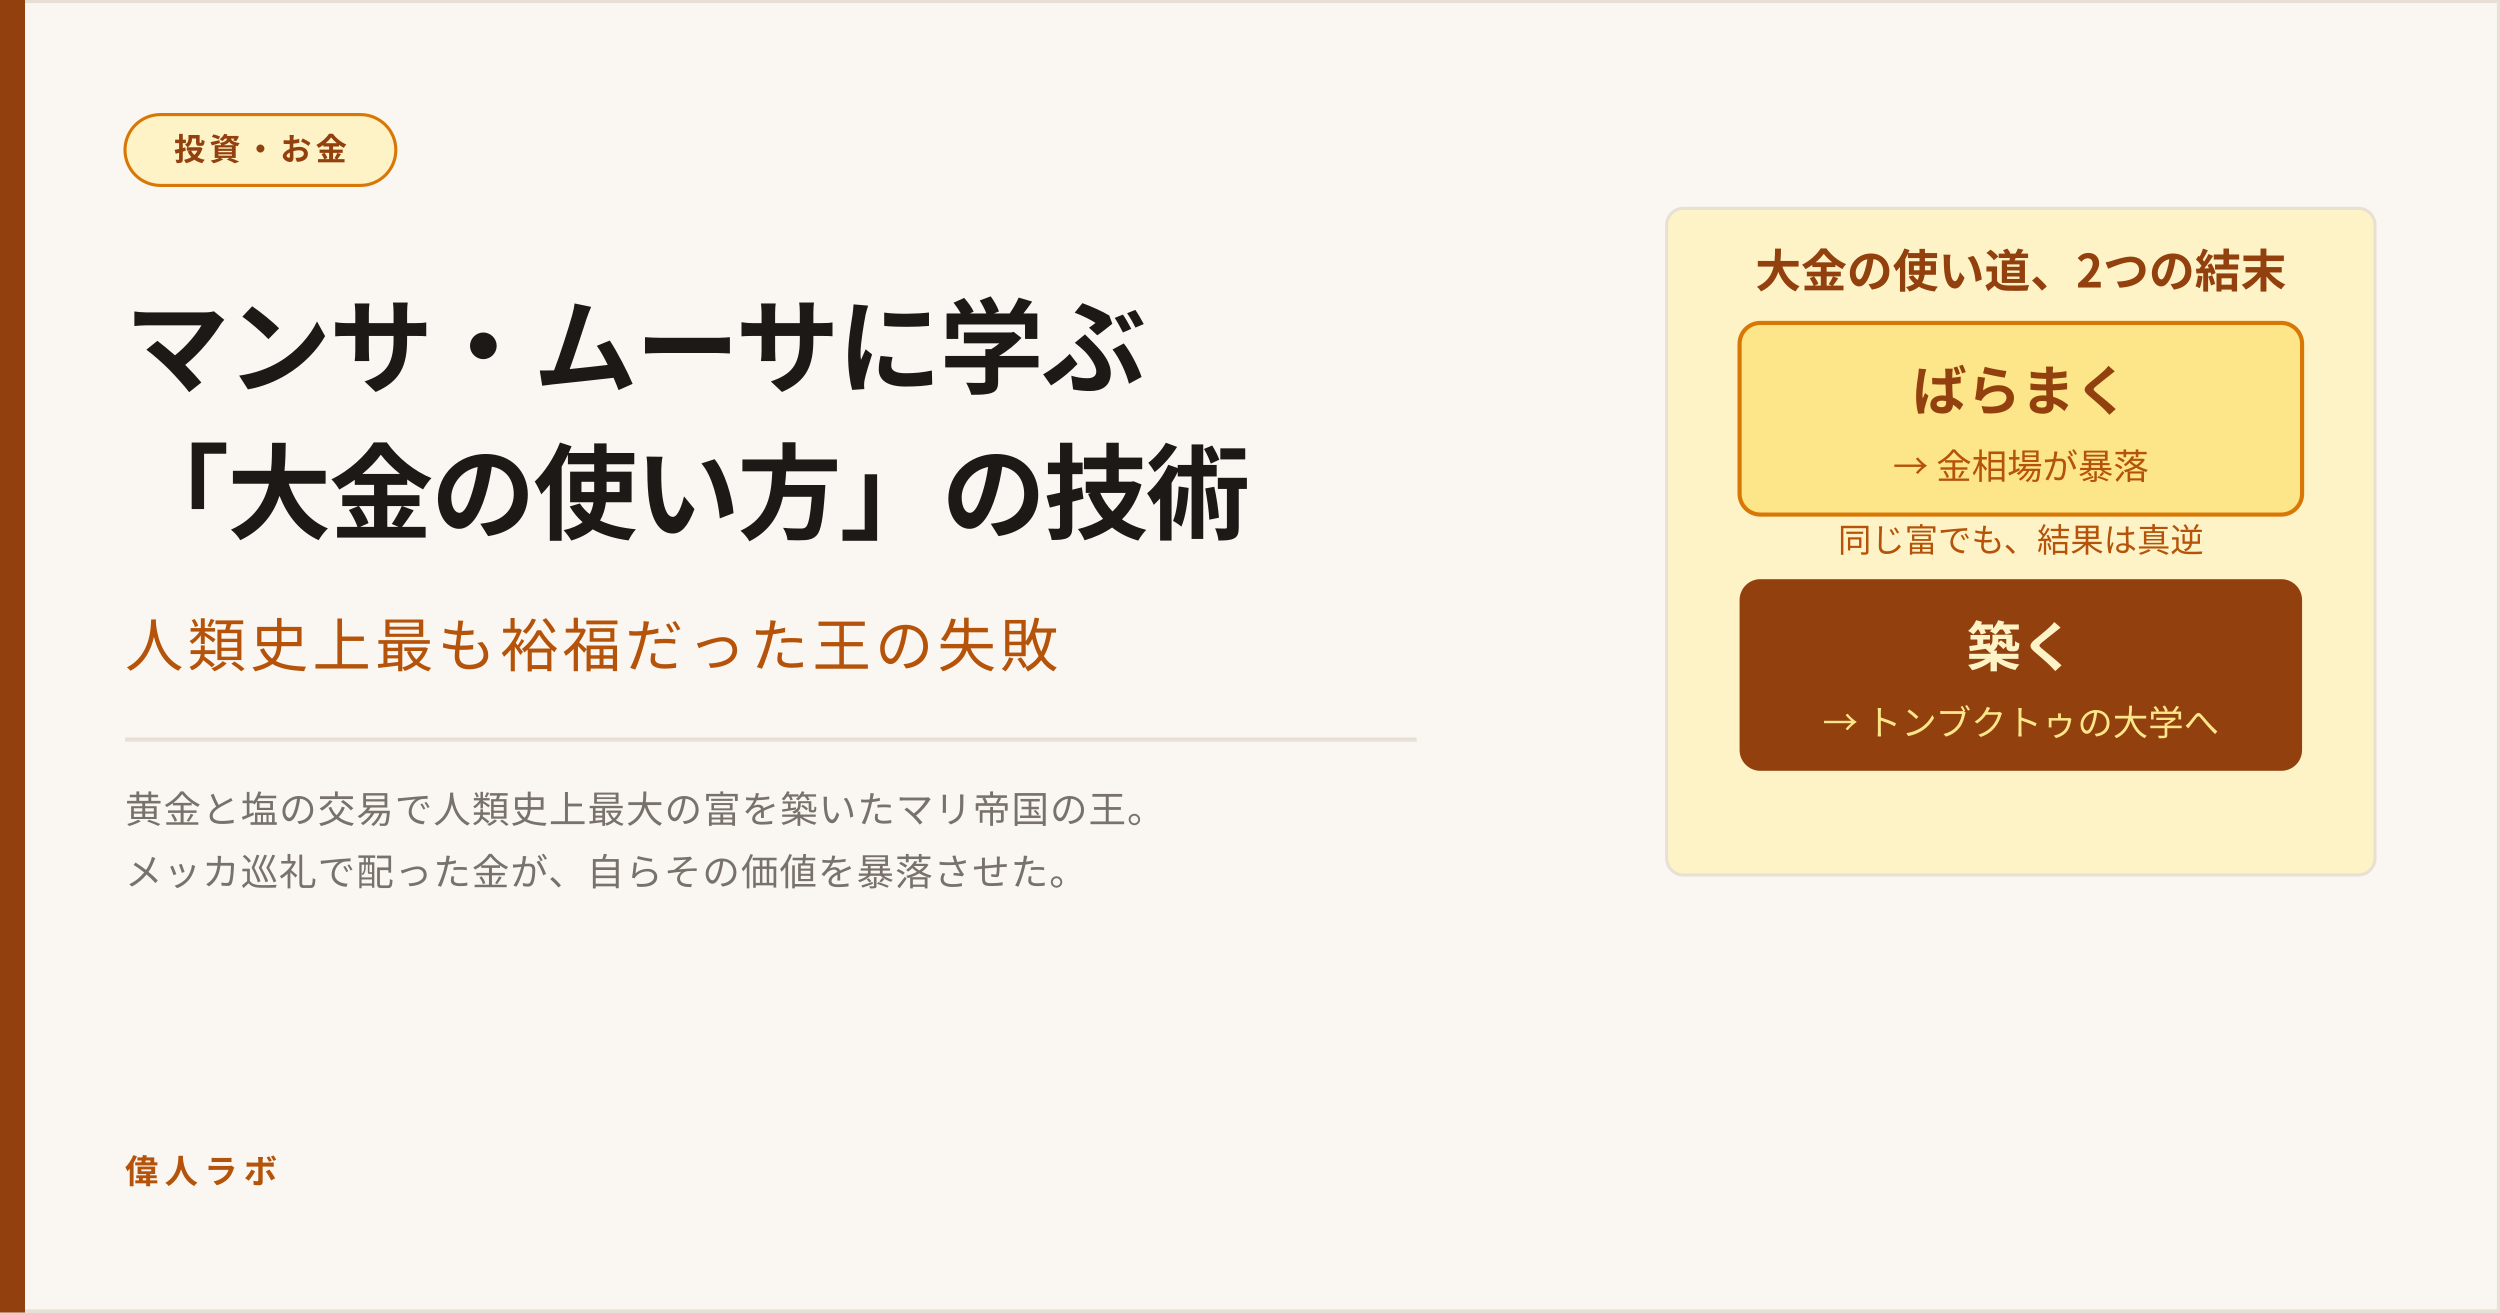
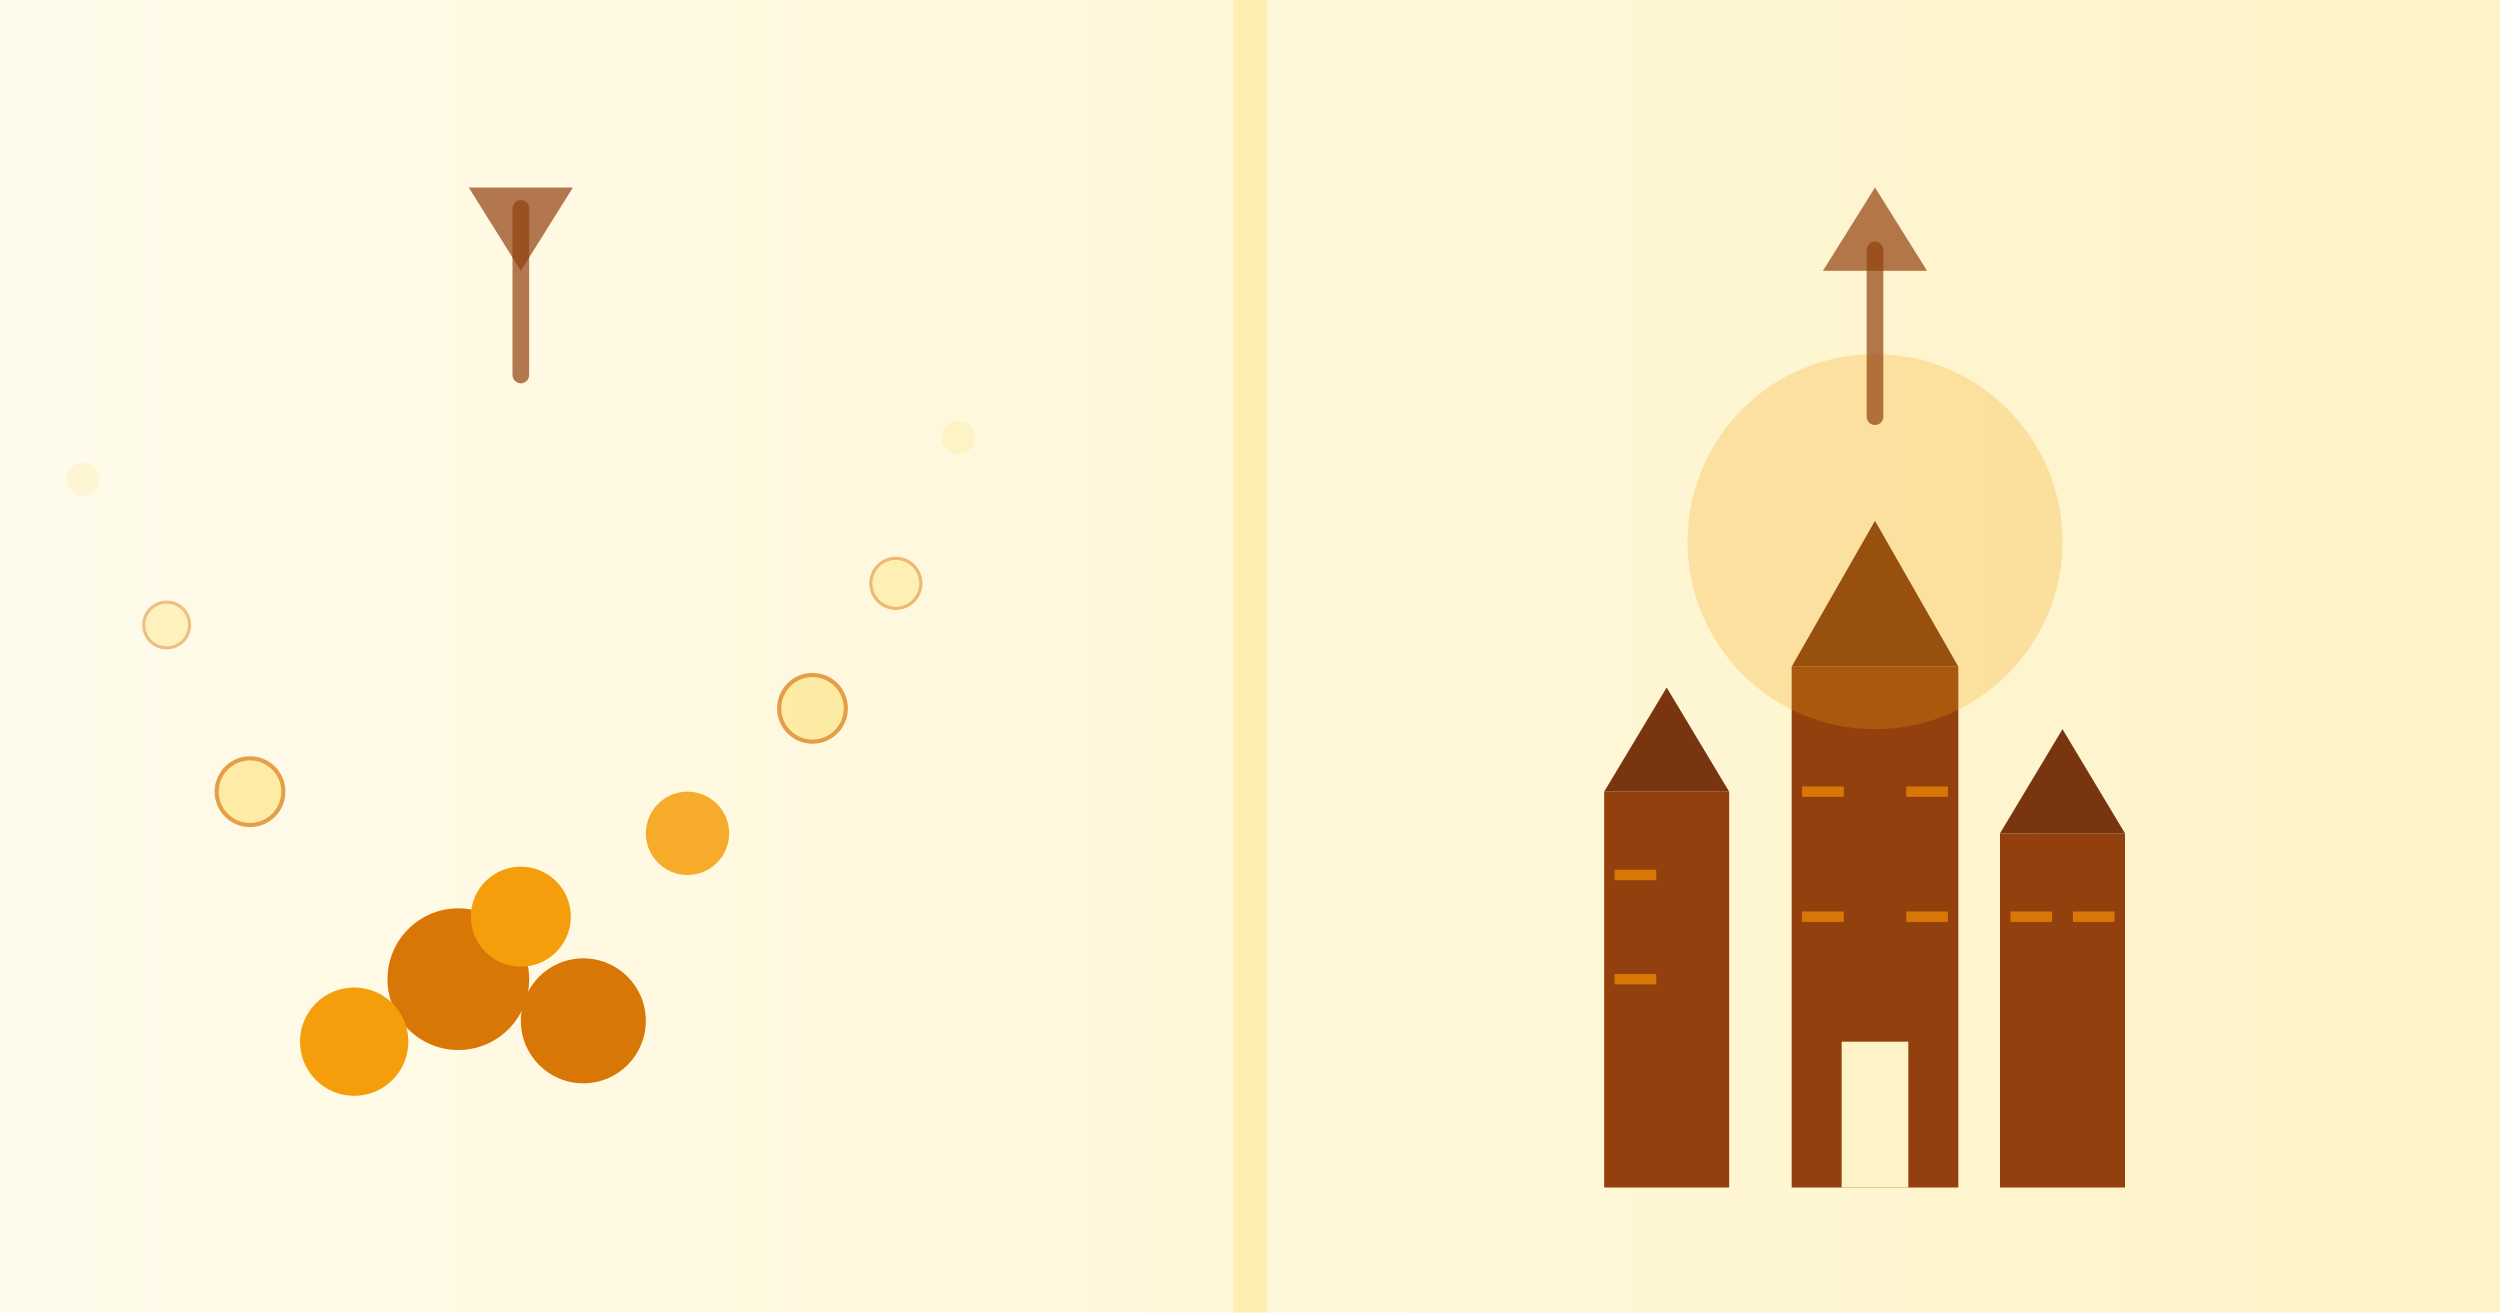
<svg xmlns="http://www.w3.org/2000/svg" width="1200" height="630" viewBox="0 0 1200 630">
-   <rect width="1200" height="630" fill="#faf7f2" />
-   <rect x="0" y="0" width="1200" height="630" fill="none" stroke="#e8e0d4" stroke-width="3" />
-   <rect x="0" y="0" width="12" height="630" fill="#92400e" />
-   <rect x="60" y="55" width="130" height="34" rx="17" fill="#fef3c7" stroke="#d97706" stroke-width="1.5" />
-   <text x="125" y="77" font-family="'Hiragino Sans', 'Noto Sans CJK JP', sans-serif" font-size="15" font-weight="700" fill="#92400e" text-anchor="middle" letter-spacing="2">投資・お金</text>
-   <text x="60" y="185" font-family="'Hiragino Sans', 'Noto Sans CJK JP', sans-serif" font-size="50" font-weight="700" fill="#1c1917" letter-spacing="-1">マンサ・ムーサに学ぶ</text>
-   <text x="60" y="255" font-family="'Hiragino Sans', 'Noto Sans CJK JP', sans-serif" font-size="50" font-weight="700" fill="#1c1917" letter-spacing="-1">「大金の使い方」の技術</text>
-   <text x="60" y="320" font-family="'Hiragino Sans', 'Noto Sans CJK JP', sans-serif" font-size="28" fill="#b45309" letter-spacing="2">人類史上最も裕福だった王の失敗</text>
-   <line x1="60" y1="355" x2="680" y2="355" stroke="#e8e0d4" stroke-width="2" />
-   <text x="60" y="395" font-family="'Hiragino Sans', 'Noto Sans CJK JP', sans-serif" font-size="18" fill="#78716c" letter-spacing="0.5">黄金と塩の交易で人類史上最大の富を築いたマリ帝国の王。</text>
-   <text x="60" y="425" font-family="'Hiragino Sans', 'Noto Sans CJK JP', sans-serif" font-size="18" fill="#78716c" letter-spacing="0.5">メッカ巡礼で配った金が、自らその価値を暴落させた。</text>
-   <text x="60" y="568" font-family="'Hiragino Sans', 'Noto Sans CJK JP', sans-serif" font-size="16" fill="#b45309" font-weight="700" letter-spacing="3">偉人ラボ</text>
-   <rect x="800" y="100" width="340" height="320" rx="8" fill="#fef3c7" stroke="#e8e0d4" stroke-width="1.5" />
-   <text x="970" y="138" font-family="'Hiragino Sans', 'Noto Sans CJK JP', sans-serif" font-size="22" font-weight="700" fill="#92400e" text-anchor="middle">大金の使い道、2つの結末</text>
-   <rect x="835" y="155" width="270" height="92" rx="10" fill="#fde68a" stroke="#d97706" stroke-width="2" />
-   <text x="970" y="197" font-family="'Hiragino Sans', 'Noto Sans CJK JP', sans-serif" font-size="26" font-weight="700" fill="#92400e" text-anchor="middle">ばらまく</text>
-   <text x="970" y="230" font-family="'Hiragino Sans', 'Noto Sans CJK JP', sans-serif" font-size="17" fill="#b45309" text-anchor="middle">→ 金相場が暴落</text>
-   <text x="970" y="265" font-family="'Hiragino Sans', 'Noto Sans CJK JP', sans-serif" font-size="16" fill="#b45309" text-anchor="middle">同じ富でも、結果は真逆</text>
-   <rect x="835" y="278" width="270" height="92" rx="10" fill="#92400e" />
-   <text x="970" y="320" font-family="'Hiragino Sans', 'Noto Sans CJK JP', sans-serif" font-size="26" font-weight="700" fill="#fef3c7" text-anchor="middle">築く</text>
-   <text x="970" y="353" font-family="'Hiragino Sans', 'Noto Sans CJK JP', sans-serif" font-size="17" fill="#fde68a" text-anchor="middle">→ トンブクトゥの大学へ</text>
+   <defs>
+     <linearGradient id="mmBg" x1="0" y1="0" x2="1" y2="0">
+       <stop offset="0%" stop-color="#fffbeb" />
+       <stop offset="100%" stop-color="#fef3c7" />
+     </linearGradient>
+   </defs>
+   <rect width="1200" height="630" fill="url(#mmBg)" />
+   <rect x="592" y="0" width="16" height="630" fill="#fde68a" opacity="0.5" />
+   <g>
+     <circle cx="220" cy="470" r="34" fill="#d97706" />
+     <circle cx="280" cy="490" r="30" fill="#d97706" />
+     <circle cx="170" cy="500" r="26" fill="#f59e0b" />
+     <circle cx="250" cy="440" r="24" fill="#f59e0b" />
+     <circle cx="330" cy="400" r="20" fill="#f59e0b" opacity="0.85" />
+     <circle cx="390" cy="340" r="16" fill="#fde68a" opacity="0.7" stroke="#d97706" stroke-width="2" />
+     <circle cx="120" cy="380" r="16" fill="#fde68a" opacity="0.7" stroke="#d97706" stroke-width="2" />
+     <circle cx="430" cy="280" r="12" fill="#fde68a" opacity="0.5" stroke="#d97706" stroke-width="1.5" />
+     <circle cx="80" cy="300" r="11" fill="#fde68a" opacity="0.45" stroke="#d97706" stroke-width="1.5" />
+     <circle cx="460" cy="210" r="8" fill="#fde68a" opacity="0.3" />
+     <circle cx="40" cy="230" r="8" fill="#fde68a" opacity="0.25" />
+     <path d="M 250 180 L 250 100" stroke="#92400e" stroke-width="8" stroke-linecap="round" opacity="0.7" />
+     <polygon points="250,130 225,90 275,90" fill="#92400e" opacity="0.7" />
+   </g>
+   <g transform="translate(900,0)">
+     <rect x="-130" y="380" width="60" height="190" fill="#92400e" />
+     <polygon points="-130,380 -100,330 -70,380" fill="#78350f" />
+     <rect x="-40" y="320" width="80" height="250" fill="#92400e" />
+     <polygon points="-40,320 0,250 40,320" fill="#78350f" />
+     <rect x="60" y="400" width="60" height="170" fill="#92400e" />
+     <polygon points="60,400 90,350 120,400" fill="#78350f" />
+     <g stroke="#d97706" stroke-width="5">
+       <line x1="-125" y1="420" x2="-105" y2="420" />
+       <line x1="-125" y1="470" x2="-105" y2="470" />
+       <line x1="-35" y1="380" x2="-15" y2="380" />
+       <line x1="15" y1="380" x2="35" y2="380" />
+       <line x1="-35" y1="440" x2="-15" y2="440" />
+       <line x1="15" y1="440" x2="35" y2="440" />
+       <line x1="65" y1="440" x2="85" y2="440" />
+       <line x1="95" y1="440" x2="115" y2="440" />
+     </g>
+     <rect x="-16" y="500" width="32" height="70" fill="#fef3c7" />
+     <circle cx="0" cy="260" r="90" fill="#f59e0b" opacity="0.25" />
+     <path d="M 0 200 L 0 120" stroke="#92400e" stroke-width="8" stroke-linecap="round" opacity="0.7" />
+     <polygon points="0,90 -25,130 25,130" fill="#92400e" opacity="0.7" />
+   </g>
</svg>
